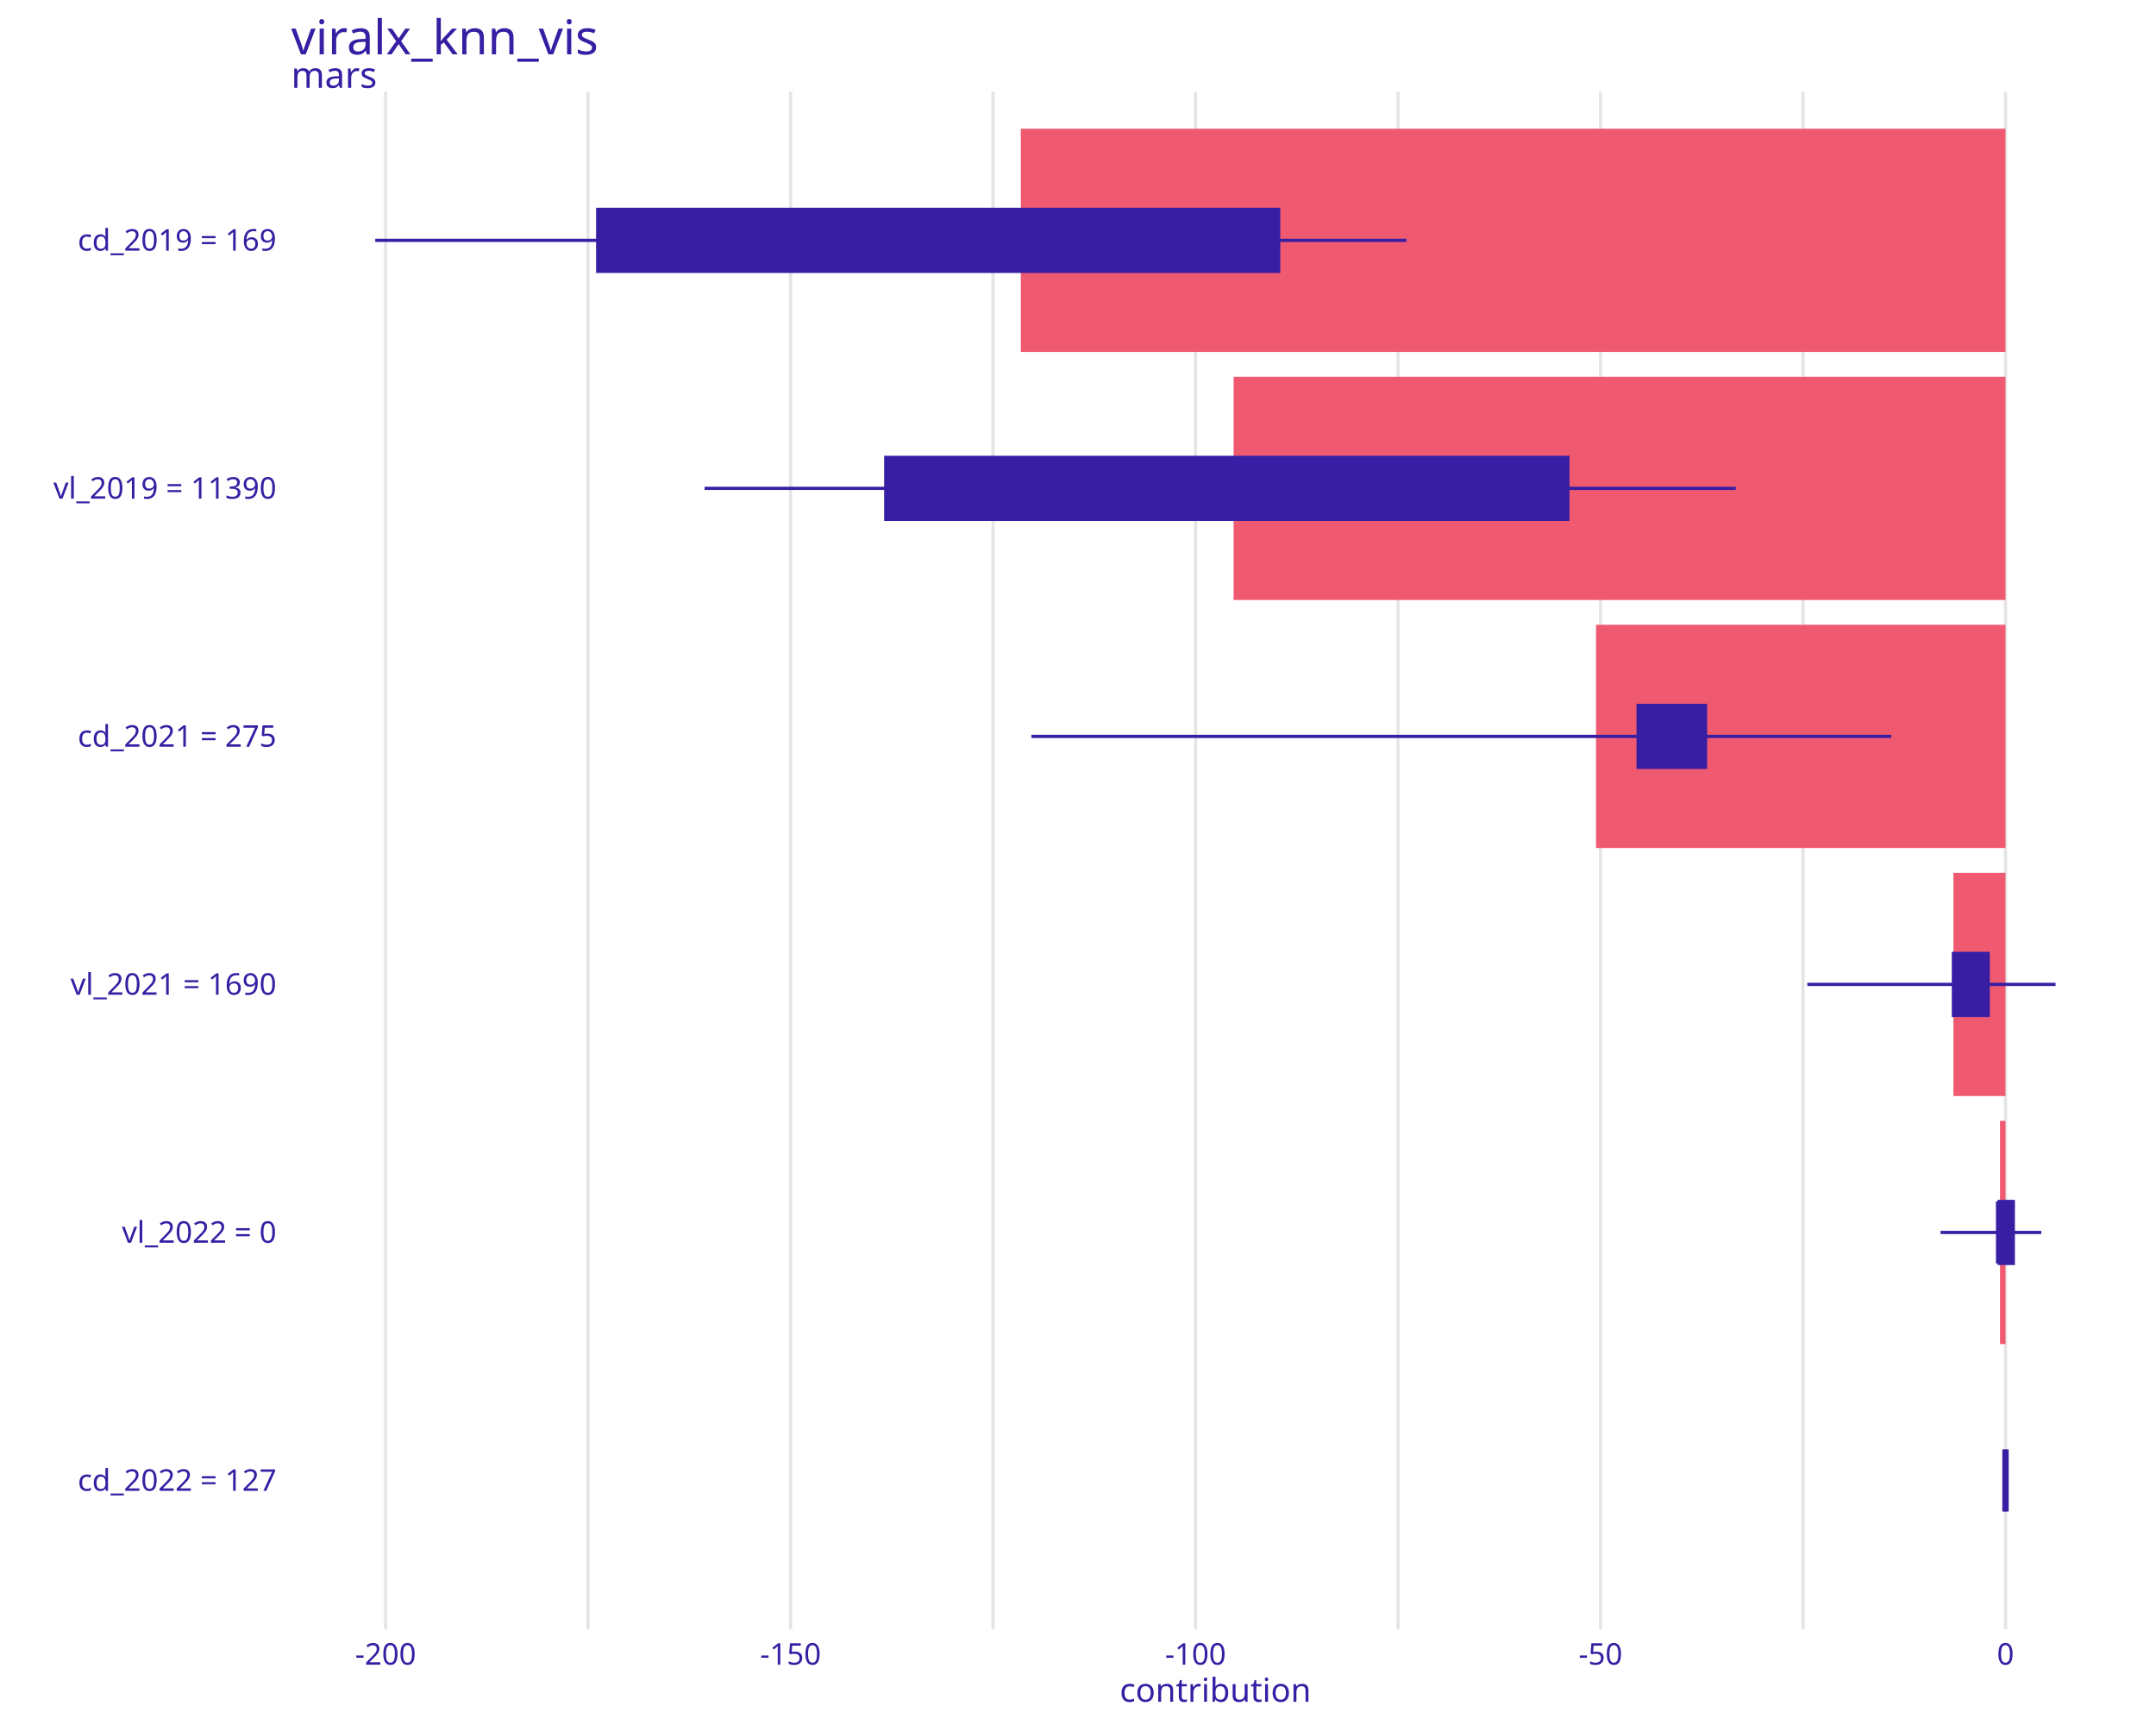
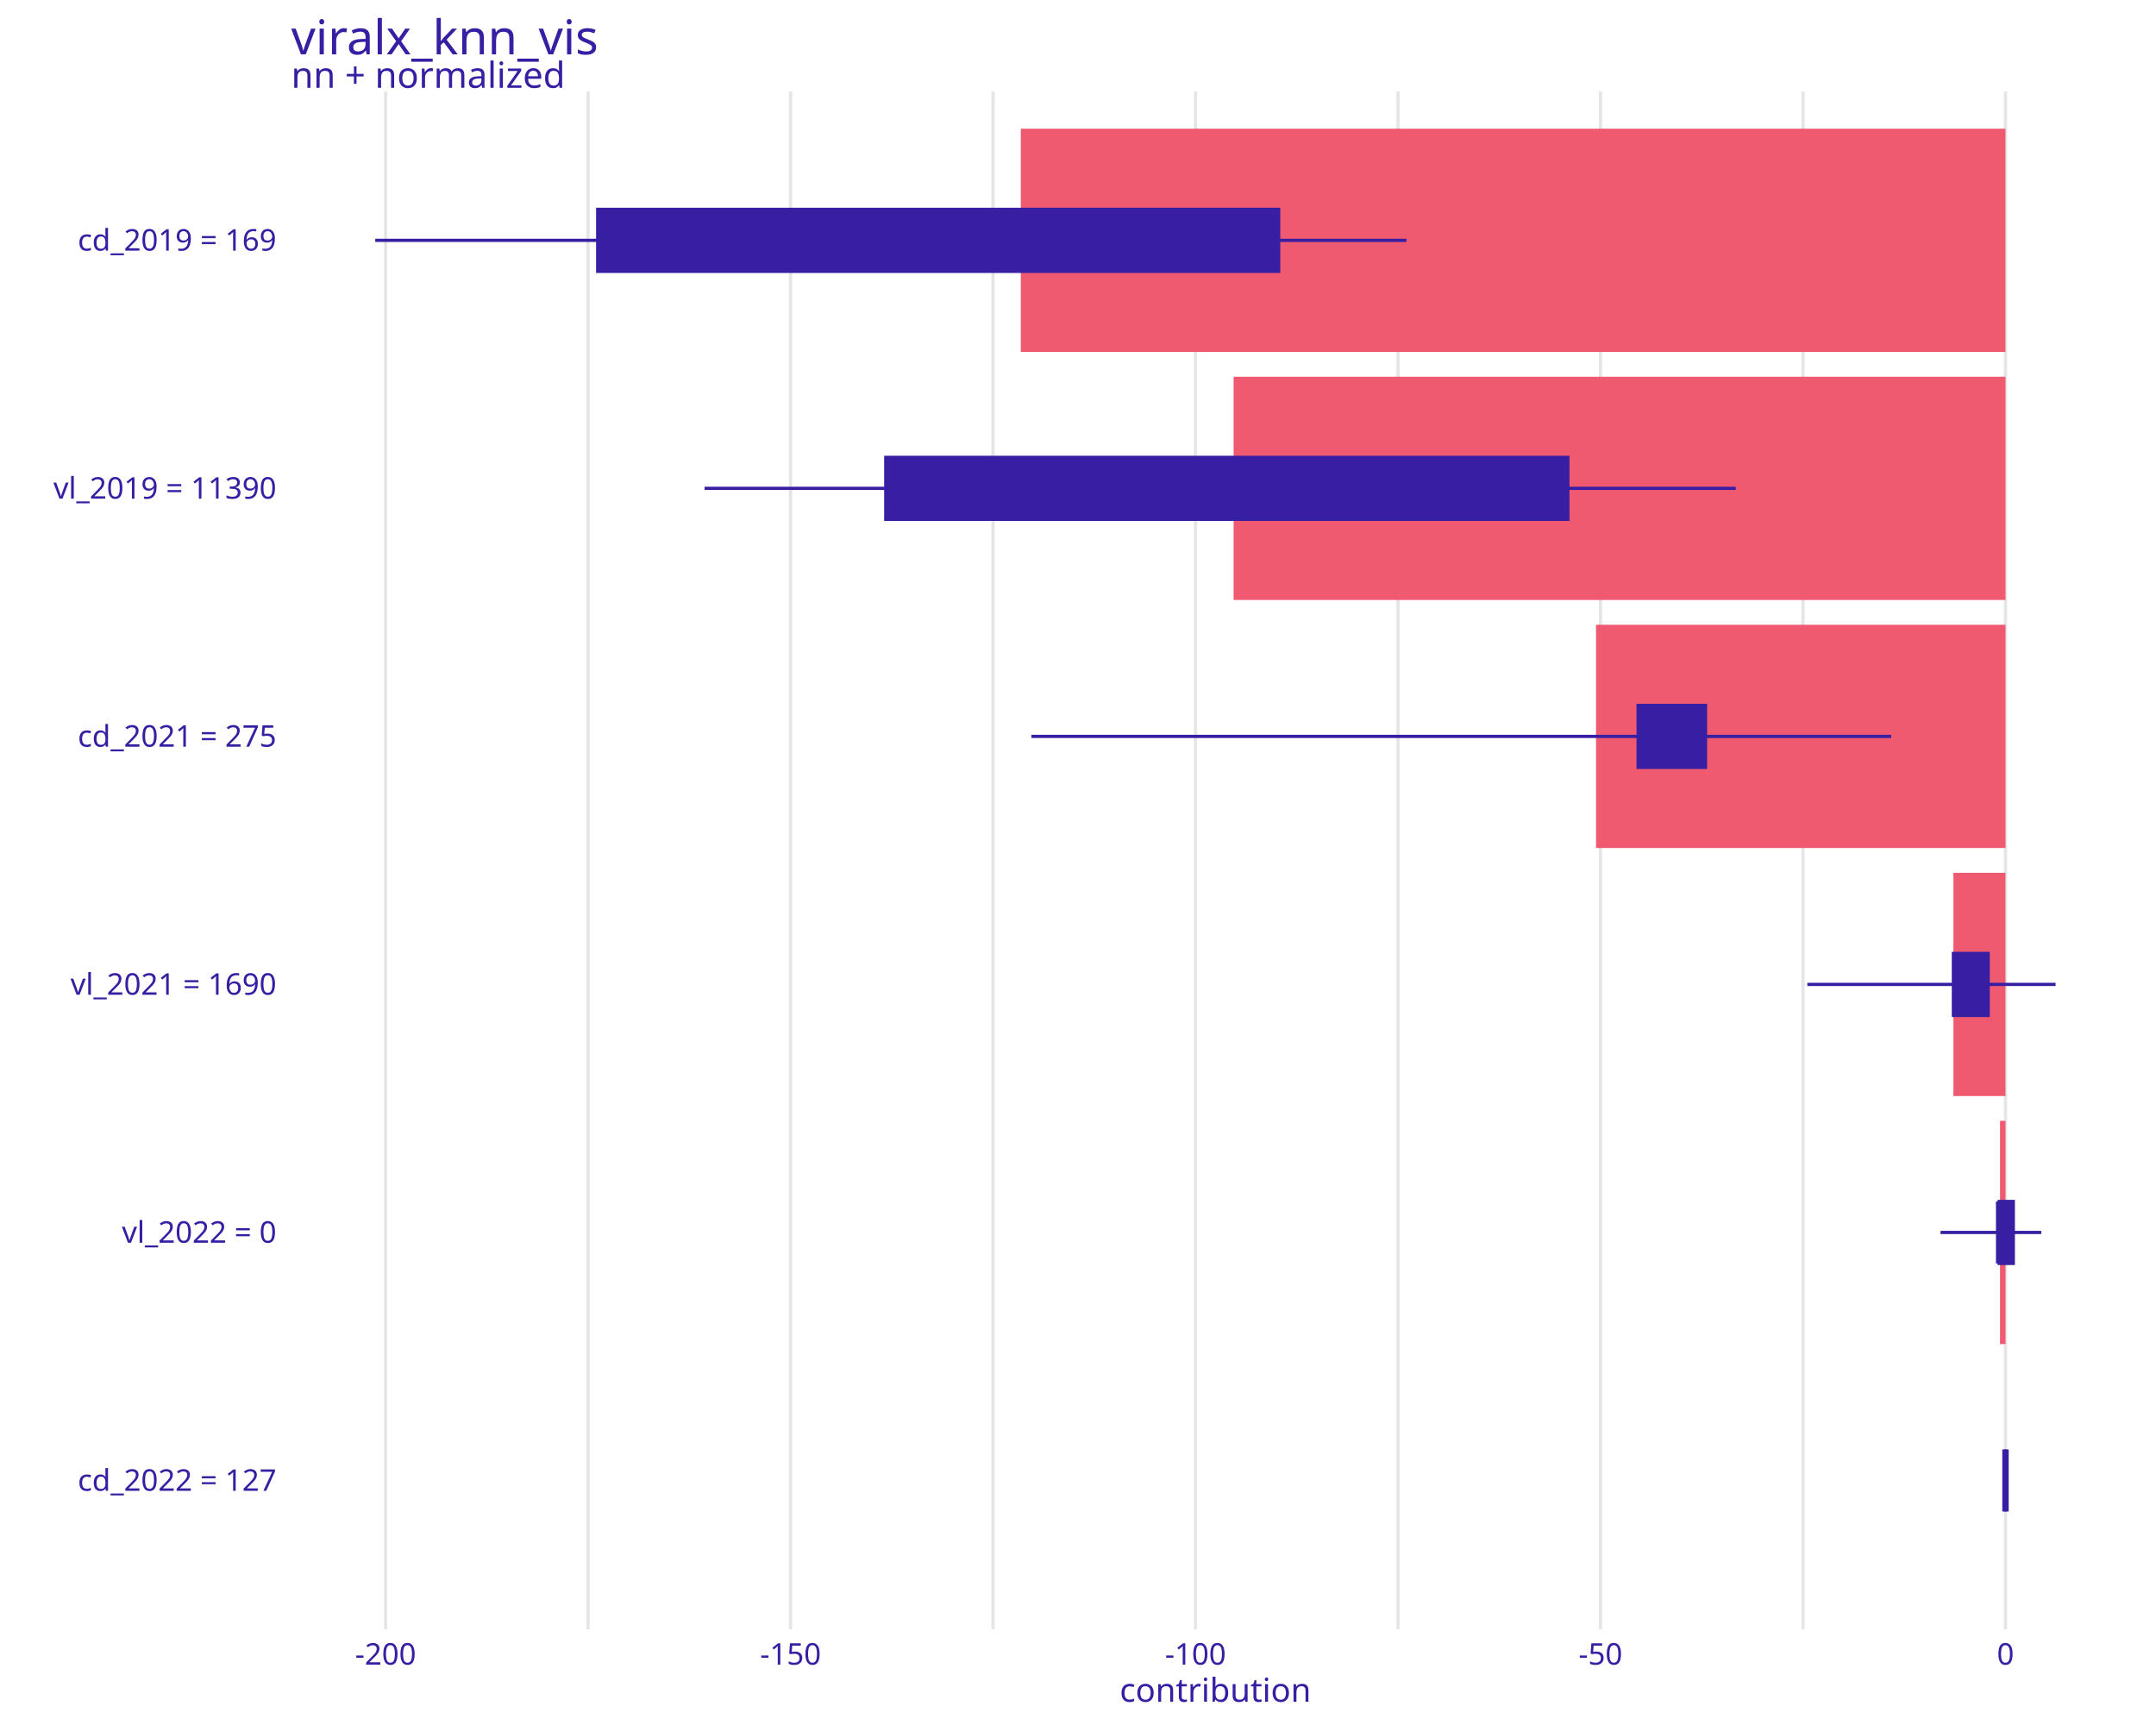
<svg xmlns="http://www.w3.org/2000/svg" class="svglite" data-engine-version="2.0" width="720.00pt" height="576.00pt" viewBox="0 0 720.00 576.00">
  <defs>
    <style type="text/css">
    .svglite line, .svglite polyline, .svglite polygon, .svglite path, .svglite rect, .svglite circle {
      fill: none;
      stroke: #000000;
      stroke-linecap: round;
      stroke-linejoin: round;
      stroke-miterlimit: 10.00;
    }
  </style>
  </defs>
  <rect width="100%" height="100%" style="stroke: none; fill: #FFFFFF;" />
  <defs>
    <clipPath id="cpMC4wMHw3MjAuMDB8MC4wMHw1NzYuMDA=">
      <rect x="0.00" y="0.00" width="720.00" height="576.00" />
    </clipPath>
  </defs>
  <g clip-path="url(#cpMC4wMHw3MjAuMDB8MC4wMHw1NzYuMDA=)">
</g>
  <defs>
    <clipPath id="cpOTcuMjV8NzE0LjUyfDMwLjU2fDU0NC4wNA==">
      <rect x="97.25" y="30.56" width="617.27" height="513.48" />
    </clipPath>
  </defs>
  <g clip-path="url(#cpOTcuMjV8NzE0LjUyfDMwLjU2fDU0NC4wNA==)">
    <polyline points="196.39,544.04 196.39,30.56 " style="stroke-width: 1.07; stroke: #E5E5E5; stroke-linecap: butt;" />
    <polyline points="331.63,544.04 331.63,30.56 " style="stroke-width: 1.07; stroke: #E5E5E5; stroke-linecap: butt;" />
    <polyline points="466.87,544.04 466.87,30.56 " style="stroke-width: 1.07; stroke: #E5E5E5; stroke-linecap: butt;" />
    <polyline points="602.11,544.04 602.11,30.56 " style="stroke-width: 1.07; stroke: #E5E5E5; stroke-linecap: butt;" />
    <polyline points="128.77,544.04 128.77,30.56 " style="stroke-width: 1.07; stroke: #E5E5E5; stroke-linecap: butt;" />
    <polyline points="264.01,544.04 264.01,30.56 " style="stroke-width: 1.07; stroke: #E5E5E5; stroke-linecap: butt;" />
    <polyline points="399.25,544.04 399.25,30.56 " style="stroke-width: 1.07; stroke: #E5E5E5; stroke-linecap: butt;" />
    <polyline points="534.49,544.04 534.49,30.56 " style="stroke-width: 1.07; stroke: #E5E5E5; stroke-linecap: butt;" />
    <polyline points="669.74,544.04 669.74,30.56 " style="stroke-width: 1.07; stroke: #E5E5E5; stroke-linecap: butt;" />
    <rect x="340.90" y="42.98" width="328.83" height="74.54" style="stroke-width: 1.07; stroke: none; stroke-linecap: butt; stroke-linejoin: miter; fill: #F05A71;" />
    <rect x="533.00" y="208.62" width="136.74" height="74.54" style="stroke-width: 1.07; stroke: none; stroke-linecap: butt; stroke-linejoin: miter; fill: #F05A71;" />
    <rect x="669.74" y="457.08" width="0.00" height="74.54" style="stroke-width: 1.07; stroke: none; stroke-linecap: butt; stroke-linejoin: miter; fill: #371EA3;" />
    <rect x="411.96" y="125.80" width="257.78" height="74.54" style="stroke-width: 1.07; stroke: none; stroke-linecap: butt; stroke-linejoin: miter; fill: #F05A71;" />
    <rect x="652.34" y="291.44" width="17.39" height="74.54" style="stroke-width: 1.07; stroke: none; stroke-linecap: butt; stroke-linejoin: miter; fill: #F05A71;" />
    <rect x="667.91" y="374.26" width="1.83" height="74.54" style="stroke-width: 1.07; stroke: none; stroke-linecap: butt; stroke-linejoin: miter; fill: #F05A71;" />
    <line x1="669.74" y1="494.35" x2="669.74" y2="494.35" style="stroke-width: 1.07; stroke: #371EA3; stroke-linecap: butt;" />
    <line x1="669.74" y1="494.35" x2="669.74" y2="494.35" style="stroke-width: 1.07; stroke: #371EA3; stroke-linecap: butt;" />
    <polygon points="669.74,504.70 669.74,504.70 669.74,483.99 669.74,483.99 669.74,504.70 " style="stroke-width: 1.07; stroke: #371EA3; stroke-linecap: butt; stroke-linejoin: miter; fill: #371EA3;" />
    <line x1="669.74" y1="504.70" x2="669.74" y2="483.99" style="stroke-width: 2.13; stroke: #371EA3; stroke-linecap: butt; stroke-linejoin: miter;" />
    <line x1="672.35" y1="411.53" x2="681.68" y2="411.53" style="stroke-width: 1.07; stroke: #371EA3; stroke-linecap: butt;" />
    <line x1="667.62" y1="411.53" x2="648.05" y2="411.53" style="stroke-width: 1.07; stroke: #371EA3; stroke-linecap: butt;" />
    <polygon points="672.35,421.88 667.62,421.88 667.62,401.18 672.35,401.18 672.35,421.88 " style="stroke-width: 1.07; stroke: #371EA3; stroke-linecap: butt; stroke-linejoin: miter; fill: #371EA3;" />
    <line x1="667.62" y1="421.88" x2="667.62" y2="401.18" style="stroke-width: 2.13; stroke: #371EA3; stroke-linecap: butt; stroke-linejoin: miter;" />
    <line x1="663.96" y1="328.71" x2="686.46" y2="328.71" style="stroke-width: 1.07; stroke: #371EA3; stroke-linecap: butt;" />
    <line x1="652.34" y1="328.71" x2="603.56" y2="328.71" style="stroke-width: 1.07; stroke: #371EA3; stroke-linecap: butt;" />
    <polygon points="663.96,339.06 652.34,339.06 652.34,318.36 663.96,318.36 663.96,339.06 " style="stroke-width: 1.07; stroke: #371EA3; stroke-linecap: butt; stroke-linejoin: miter; fill: #371EA3;" />
    <line x1="660.77" y1="339.06" x2="660.77" y2="318.36" style="stroke-width: 2.13; stroke: #371EA3; stroke-linecap: butt; stroke-linejoin: miter;" />
    <line x1="569.56" y1="245.89" x2="631.56" y2="245.89" style="stroke-width: 1.07; stroke: #371EA3; stroke-linecap: butt;" />
    <line x1="547.05" y1="245.89" x2="344.43" y2="245.89" style="stroke-width: 1.07; stroke: #371EA3; stroke-linecap: butt;" />
    <polygon points="569.56,256.24 547.05,256.24 547.05,235.54 569.56,235.54 569.56,256.24 " style="stroke-width: 1.07; stroke: #371EA3; stroke-linecap: butt; stroke-linejoin: miter; fill: #371EA3;" />
    <line x1="565.50" y1="256.24" x2="565.50" y2="235.54" style="stroke-width: 2.13; stroke: #371EA3; stroke-linecap: butt; stroke-linejoin: miter;" />
    <line x1="523.60" y1="163.07" x2="579.66" y2="163.07" style="stroke-width: 1.07; stroke: #371EA3; stroke-linecap: butt;" />
    <line x1="295.80" y1="163.07" x2="235.29" y2="163.07" style="stroke-width: 1.07; stroke: #371EA3; stroke-linecap: butt;" />
    <polygon points="523.60,173.42 295.80,173.42 295.80,152.72 523.60,152.72 523.60,173.42 " style="stroke-width: 1.07; stroke: #371EA3; stroke-linecap: butt; stroke-linejoin: miter; fill: #371EA3;" />
    <line x1="411.96" y1="173.42" x2="411.96" y2="152.72" style="stroke-width: 2.13; stroke: #371EA3; stroke-linecap: butt; stroke-linejoin: miter;" />
    <line x1="427.02" y1="80.25" x2="469.68" y2="80.25" style="stroke-width: 1.07; stroke: #371EA3; stroke-linecap: butt;" />
    <line x1="199.60" y1="80.25" x2="125.31" y2="80.25" style="stroke-width: 1.07; stroke: #371EA3; stroke-linecap: butt;" />
    <polygon points="427.02,90.61 199.60,90.61 199.60,69.90 427.02,69.90 427.02,90.61 " style="stroke-width: 1.07; stroke: #371EA3; stroke-linecap: butt; stroke-linejoin: miter; fill: #371EA3;" />
    <line x1="385.95" y1="90.61" x2="385.95" y2="69.90" style="stroke-width: 2.13; stroke: #371EA3; stroke-linecap: butt; stroke-linejoin: miter;" />
  </g>
  <g clip-path="url(#cpMC4wMHw3MjAuMDB8MC4wMHw1NzYuMDA=)">
</g>
  <defs>
    <clipPath id="cpOTcuMjV8NzE0LjUyfDE5LjgxfDMwLjU2">
      <rect x="97.25" y="19.81" width="617.27" height="10.75" />
    </clipPath>
  </defs>
  <g clip-path="url(#cpOTcuMjV8NzE0LjUyfDE5LjgxfDMwLjU2)">
-     <text x="97.25" y="29.32" style="font-size: 12.00px; fill: #371EA3; font-family: sans;" textLength="26.68px" lengthAdjust="spacingAndGlyphs">mars</text>
+     <text x="97.25" y="29.32" style="font-size: 12.00px; fill: #371EA3; font-family: sans;" textLength="85.73px" lengthAdjust="spacingAndGlyphs">nn + normalized</text>
  </g>
  <g clip-path="url(#cpMC4wMHw3MjAuMDB8MC4wMHw1NzYuMDA=)">
    <text x="128.77" y="555.85" text-anchor="middle" style="font-size: 10.00px; fill: #371EA3; font-family: sans;" textLength="20.02px" lengthAdjust="spacingAndGlyphs">-200</text>
    <text x="264.01" y="555.85" text-anchor="middle" style="font-size: 10.00px; fill: #371EA3; font-family: sans;" textLength="20.02px" lengthAdjust="spacingAndGlyphs">-150</text>
    <text x="399.25" y="555.85" text-anchor="middle" style="font-size: 10.00px; fill: #371EA3; font-family: sans;" textLength="20.02px" lengthAdjust="spacingAndGlyphs">-100</text>
    <text x="534.49" y="555.85" text-anchor="middle" style="font-size: 10.00px; fill: #371EA3; font-family: sans;" textLength="14.45px" lengthAdjust="spacingAndGlyphs">-50</text>
    <text x="669.74" y="555.85" text-anchor="middle" style="font-size: 10.00px; fill: #371EA3; font-family: sans;" textLength="5.56px" lengthAdjust="spacingAndGlyphs">0</text>
    <text x="92.32" y="497.79" text-anchor="end" style="font-size: 10.00px; fill: #371EA3; font-family: sans;" textLength="66.46px" lengthAdjust="spacingAndGlyphs">cd_2022 = 127</text>
    <text x="92.32" y="414.97" text-anchor="end" style="font-size: 10.00px; fill: #371EA3; font-family: sans;" textLength="52.00px" lengthAdjust="spacingAndGlyphs">vl_2022 = 0</text>
    <text x="92.32" y="332.15" text-anchor="end" style="font-size: 10.00px; fill: #371EA3; font-family: sans;" textLength="68.68px" lengthAdjust="spacingAndGlyphs">vl_2021 = 1690</text>
    <text x="92.32" y="249.33" text-anchor="end" style="font-size: 10.00px; fill: #371EA3; font-family: sans;" textLength="66.46px" lengthAdjust="spacingAndGlyphs">cd_2021 = 275</text>
    <text x="92.32" y="166.51" text-anchor="end" style="font-size: 10.00px; fill: #371EA3; font-family: sans;" textLength="74.24px" lengthAdjust="spacingAndGlyphs">vl_2019 = 11390</text>
    <text x="92.32" y="83.69" text-anchor="end" style="font-size: 10.00px; fill: #371EA3; font-family: sans;" textLength="66.46px" lengthAdjust="spacingAndGlyphs">cd_2019 = 169</text>
    <text x="405.88" y="568.24" text-anchor="middle" style="font-size: 11.00px; fill: #371EA3; font-family: sans;" textLength="56.87px" lengthAdjust="spacingAndGlyphs">contribution</text>
    <text x="97.25" y="18.15" style="font-size: 16.00px; fill: #371EA3; font-family: sans;" textLength="100.51px" lengthAdjust="spacingAndGlyphs">viralx_knn_vis</text>
  </g>
</svg>
